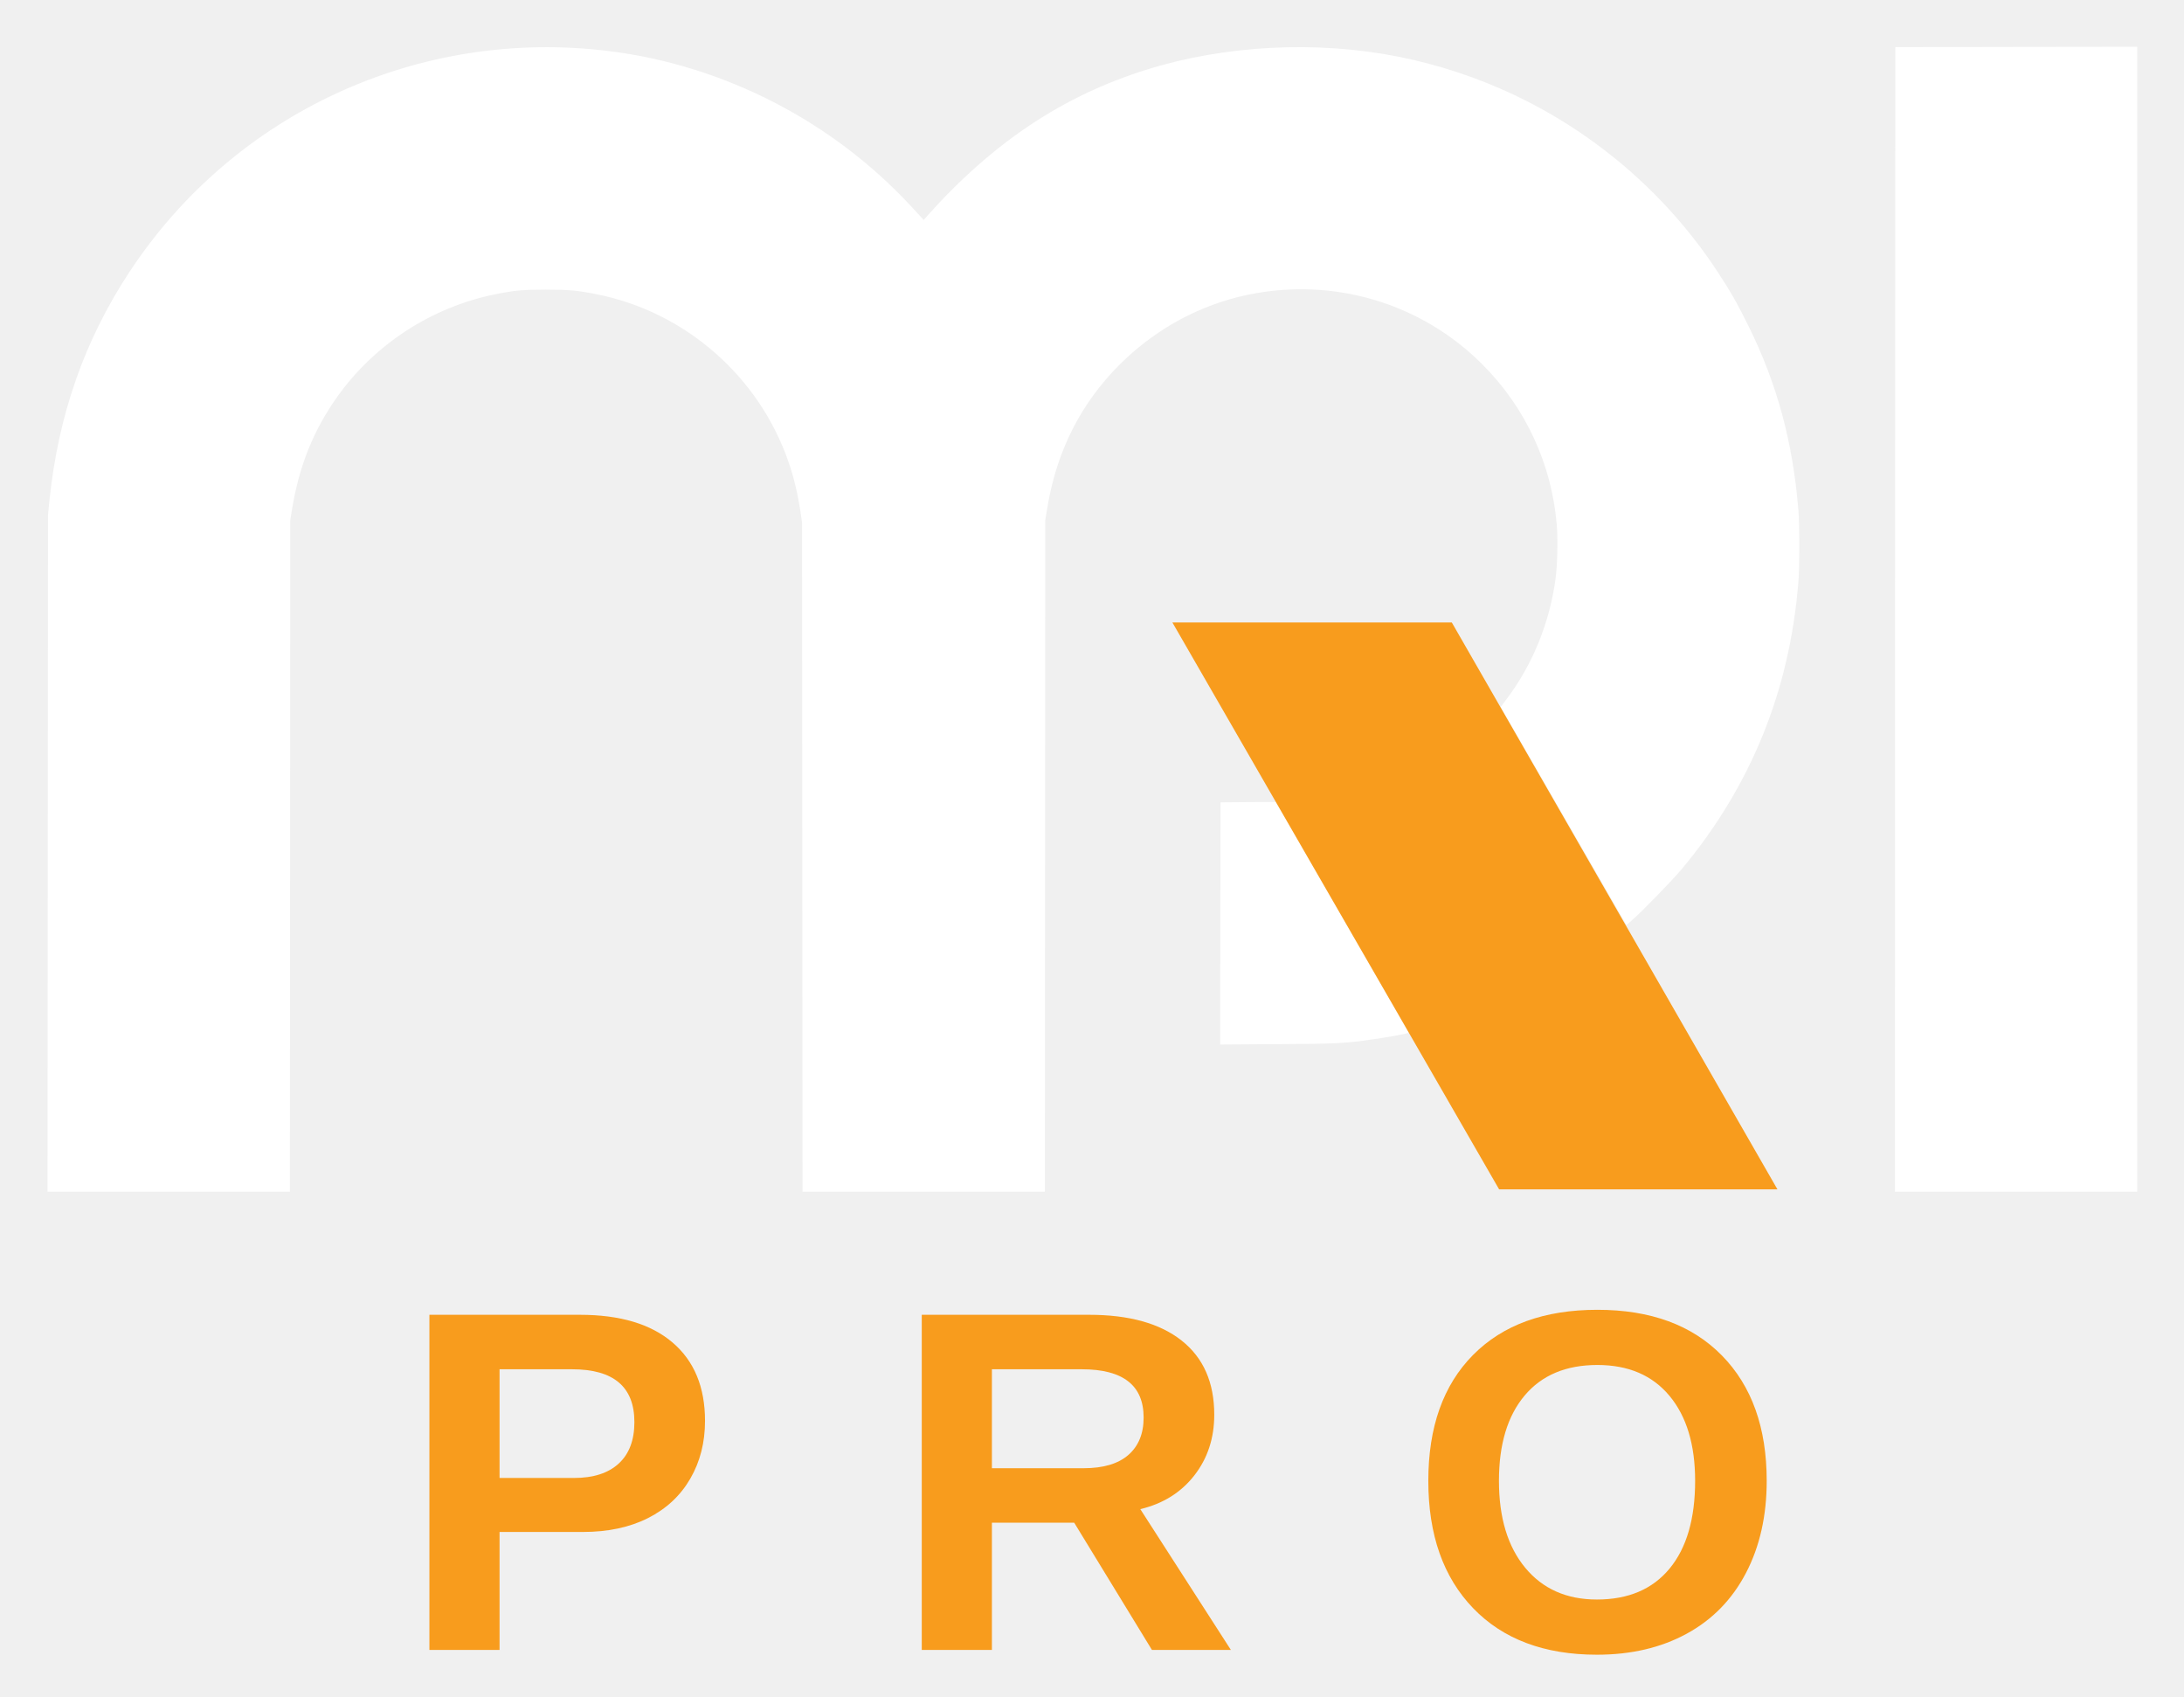
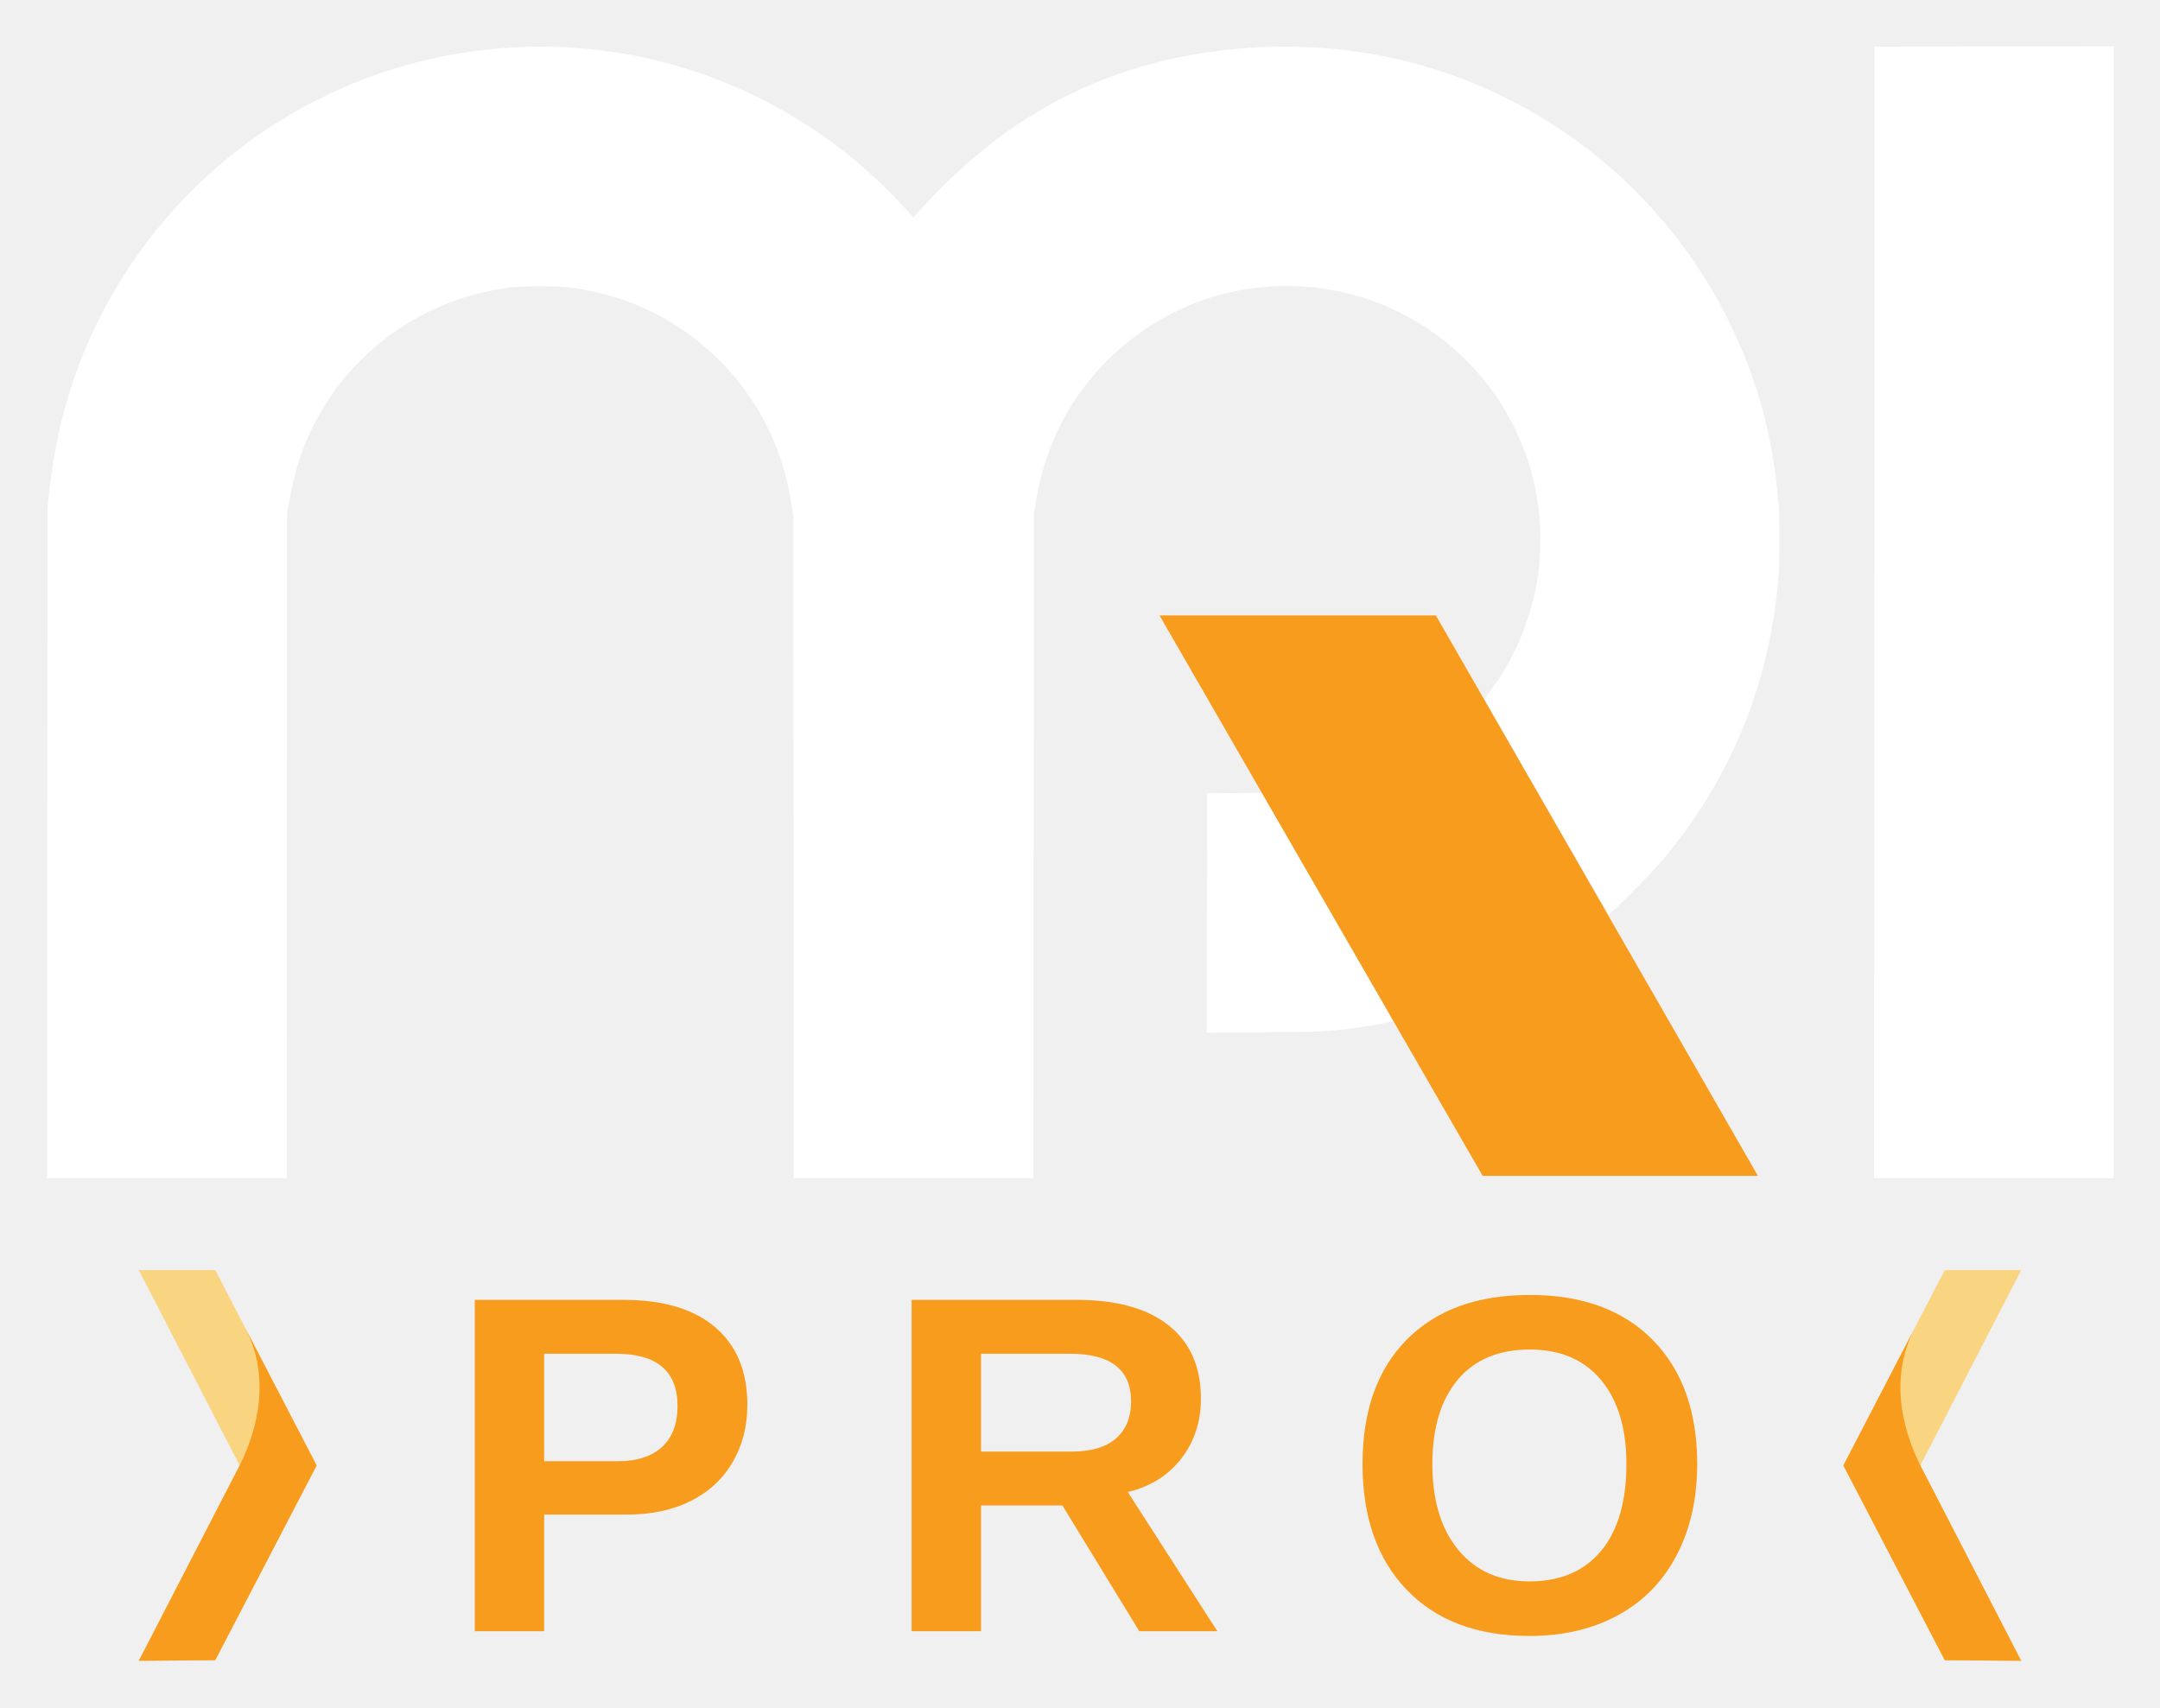
- <svg xmlns="http://www.w3.org/2000/svg" viewBox="44 40 2803 2177">
+ <svg xmlns="http://www.w3.org/2000/svg" viewBox="44 40 2803 2215.7">
  <g transform="translate(0 0) scale(1)">
    <path fill="#FFFFFF" fill-rule="evenodd" d="M105.3 1134.8L105.6 700.5L107.3 683.5C118.6 573.0 152.2 476.9 210.4 388.5C345.1 184.3 582.5 75.2 826.0 105.6C973.3 124.0 1112.2 195.4 1213.5 304.9L1229.5 322.2L1232.9 318.3C1317.1 223.6 1407.6 163.1 1515.5 129.4C1615.6 98.0 1733.3 91.9 1838.0 112.6C1941.5 133.1 2037.8 178.5 2119.5 245.5C2169.3 286.3 2212.8 334.6 2248.6 389.0C2264.7 413.5 2273.9 429.6 2288.0 458.2C2324.7 532.3 2345.0 607.3 2352.1 694.5C2353.7 713.6 2353.7 767.0 2352.1 786.5C2341.0 925.8 2291.4 1048.2 2202.9 1154.5C2190.0 1169.9 2149.9 1211.2 2137.4 1221.7L2131.4 1226.9L2109.4 1188.7C2097.3 1167.7 2061.0 1104.8 2028.7 1048.9L1970.0 947.2L1978.2 936.2C2011.4 891.9 2033.0 838.3 2040.5 782.0C2042.8 764.7 2043.5 732.8 2042.1 714.6C2035.7 635.8 2002.2 563.2 1946.5 507.5C1867.8 428.8 1755.8 395.5 1646.2 418.1C1565.5 434.8 1493.1 482.5 1444.5 551.0C1415.3 592.3 1396.7 638.9 1387.8 693.5L1385.5 707.5L1385.3 1138.2L1385.0 1569.0L1229.5 1569.0L1074.0 1569.0L1073.7 1139.8L1073.4 710.5L1071.7 699.0C1067.8 673.0 1063.1 653.3 1056.1 633.0C1018.2 523.0 923.8 440.3 810.0 417.6C785.8 412.7 773.4 411.6 744.5 411.6C715.7 411.6 703.6 412.7 679.5 417.6C598.2 434.1 525.3 481.3 477.2 548.6C446.4 591.8 427.9 637.7 418.8 693.5L416.5 707.5L416.3 1138.2L416.0 1569.0L260.5 1569.0L105.0 1569.0L105.3 1134.8ZM2476.2 834.8L2476.5 100.5L2631.8 100.2L2787.0 100.0L2787.0 834.5L2787.0 1569.0L2631.5 1569.0L2476.0 1569.0L2476.2 834.8ZM1610.2 1224.8L1610.5 1069.5L1646.0 1069.2L1681.5 1069.0L1682.6 1070.7C1683.2 1071.7 1698.1 1097.5 1715.7 1128.0C1733.3 1158.5 1771.2 1224.1 1799.9 1273.8C1828.5 1323.5 1852.0 1364.5 1852.0 1364.9C1852.0 1365.9 1827.8 1370.4 1806.4 1373.5C1769.4 1378.8 1760.4 1379.3 1682.7 1379.7L1610.0 1380.2L1610.2 1224.8Z" />
    <path fill="#F89C1D" d="M1548.7 838.7 L1907.3 838.7 L2325.2 1566.0 L1968.0 1566.0 Z" />
  </g>
  <g fill="#F89C1D">
-     <path transform="translate(553.3 2157.0) scale(0.3052 -0.3052)" d="M1296 963Q1296 827 1234.0 720.0Q1172 613 1056.5 554.5Q941 496 782 496H432V0H137V1409H770Q1023 1409 1159.5 1292.5Q1296 1176 1296 963ZM999 958Q999 1180 737 1180H432V723H745Q867 723 933.0 783.5Q999 844 999 958Z" />
+     <path transform="translate(618.3 2157.0) scale(0.3052 -0.3052)" d="M1296 963Q1296 827 1234.0 720.0Q1172 613 1056.5 554.5Q941 496 782 496H432V0H137V1409H770Q1023 1409 1159.5 1292.5Q1296 1176 1296 963ZM999 958Q999 1180 737 1180H432V723H745Q867 723 933.0 783.5Q999 844 999 958Z" />
    <path transform="translate(1185.2 2157.0) scale(0.3052 -0.3052)" d="M1105 0 778 535H432V0H137V1409H841Q1093 1409 1230.0 1300.5Q1367 1192 1367 989Q1367 841 1283.0 733.5Q1199 626 1056 592L1437 0ZM1070 977Q1070 1180 810 1180H432V764H818Q942 764 1006.0 820.0Q1070 876 1070 977Z" />
-     <path transform="translate(1851.5 2157.0) scale(0.3052 -0.3052)" d="M1507 711Q1507 491 1420.0 324.0Q1333 157 1171.0 68.5Q1009 -20 793 -20Q461 -20 272.5 175.5Q84 371 84 711Q84 1050 272.0 1240.0Q460 1430 795 1430Q1130 1430 1318.5 1238.0Q1507 1046 1507 711ZM1206 711Q1206 939 1098.0 1068.5Q990 1198 795 1198Q597 1198 489.0 1069.5Q381 941 381 711Q381 479 491.5 345.5Q602 212 793 212Q991 212 1098.5 342.0Q1206 472 1206 711Z" />
+     <path transform="translate(1786.5 2157.0) scale(0.3052 -0.3052)" d="M1507 711Q1507 491 1420.0 324.0Q1333 157 1171.0 68.5Q1009 -20 793 -20Q461 -20 272.5 175.5Q84 371 84 711Q84 1050 272.0 1240.0Q460 1430 795 1430Q1130 1430 1318.5 1238.0Q1507 1046 1507 711ZM1206 711Q1206 939 1098.0 1068.5Q990 1198 795 1198Q597 1198 489.0 1069.5Q381 941 381 711Q381 479 491.5 345.5Q602 212 793 212Q991 212 1098.5 342.0Q1206 472 1206 711Z" />
  </g>
+   <path transform="translate(224.1 1688.3) scale(4.0386 -4.0386) translate(-366.37 -125.637)" fill="#F9D581" d="m 366.37,0.077 24.566,0.201 32.587,62.58 -32.587,62.78 H 366.37 l 32.408,-62.78 z" />
+   <path transform="translate(224.1 1688.3) scale(4.0386 -4.0386) translate(-366.37 -125.637)" fill="#F89C1D" d="m 366.37,0.077 24.566,0.201 32.587,62.58 -23.002,44.291 c 9.459,-18.14 2.227,-36.307 -1.743,-44.291 z" />
+   <path transform="translate(2666.9 1688.3) scale(-4.0386 -4.0386) translate(-366.37 -125.637)" fill="#F9D581" d="m 366.37,0.077 24.566,0.201 32.587,62.58 -32.587,62.78 H 366.37 l 32.408,-62.78 z" />
+   <path transform="translate(2666.9 1688.3) scale(-4.0386 -4.0386) translate(-366.37 -125.637)" fill="#F89C1D" d="m 366.37,0.077 24.566,0.201 32.587,62.58 -23.002,44.291 c 9.459,-18.14 2.227,-36.307 -1.743,-44.291 z" />
</svg>
